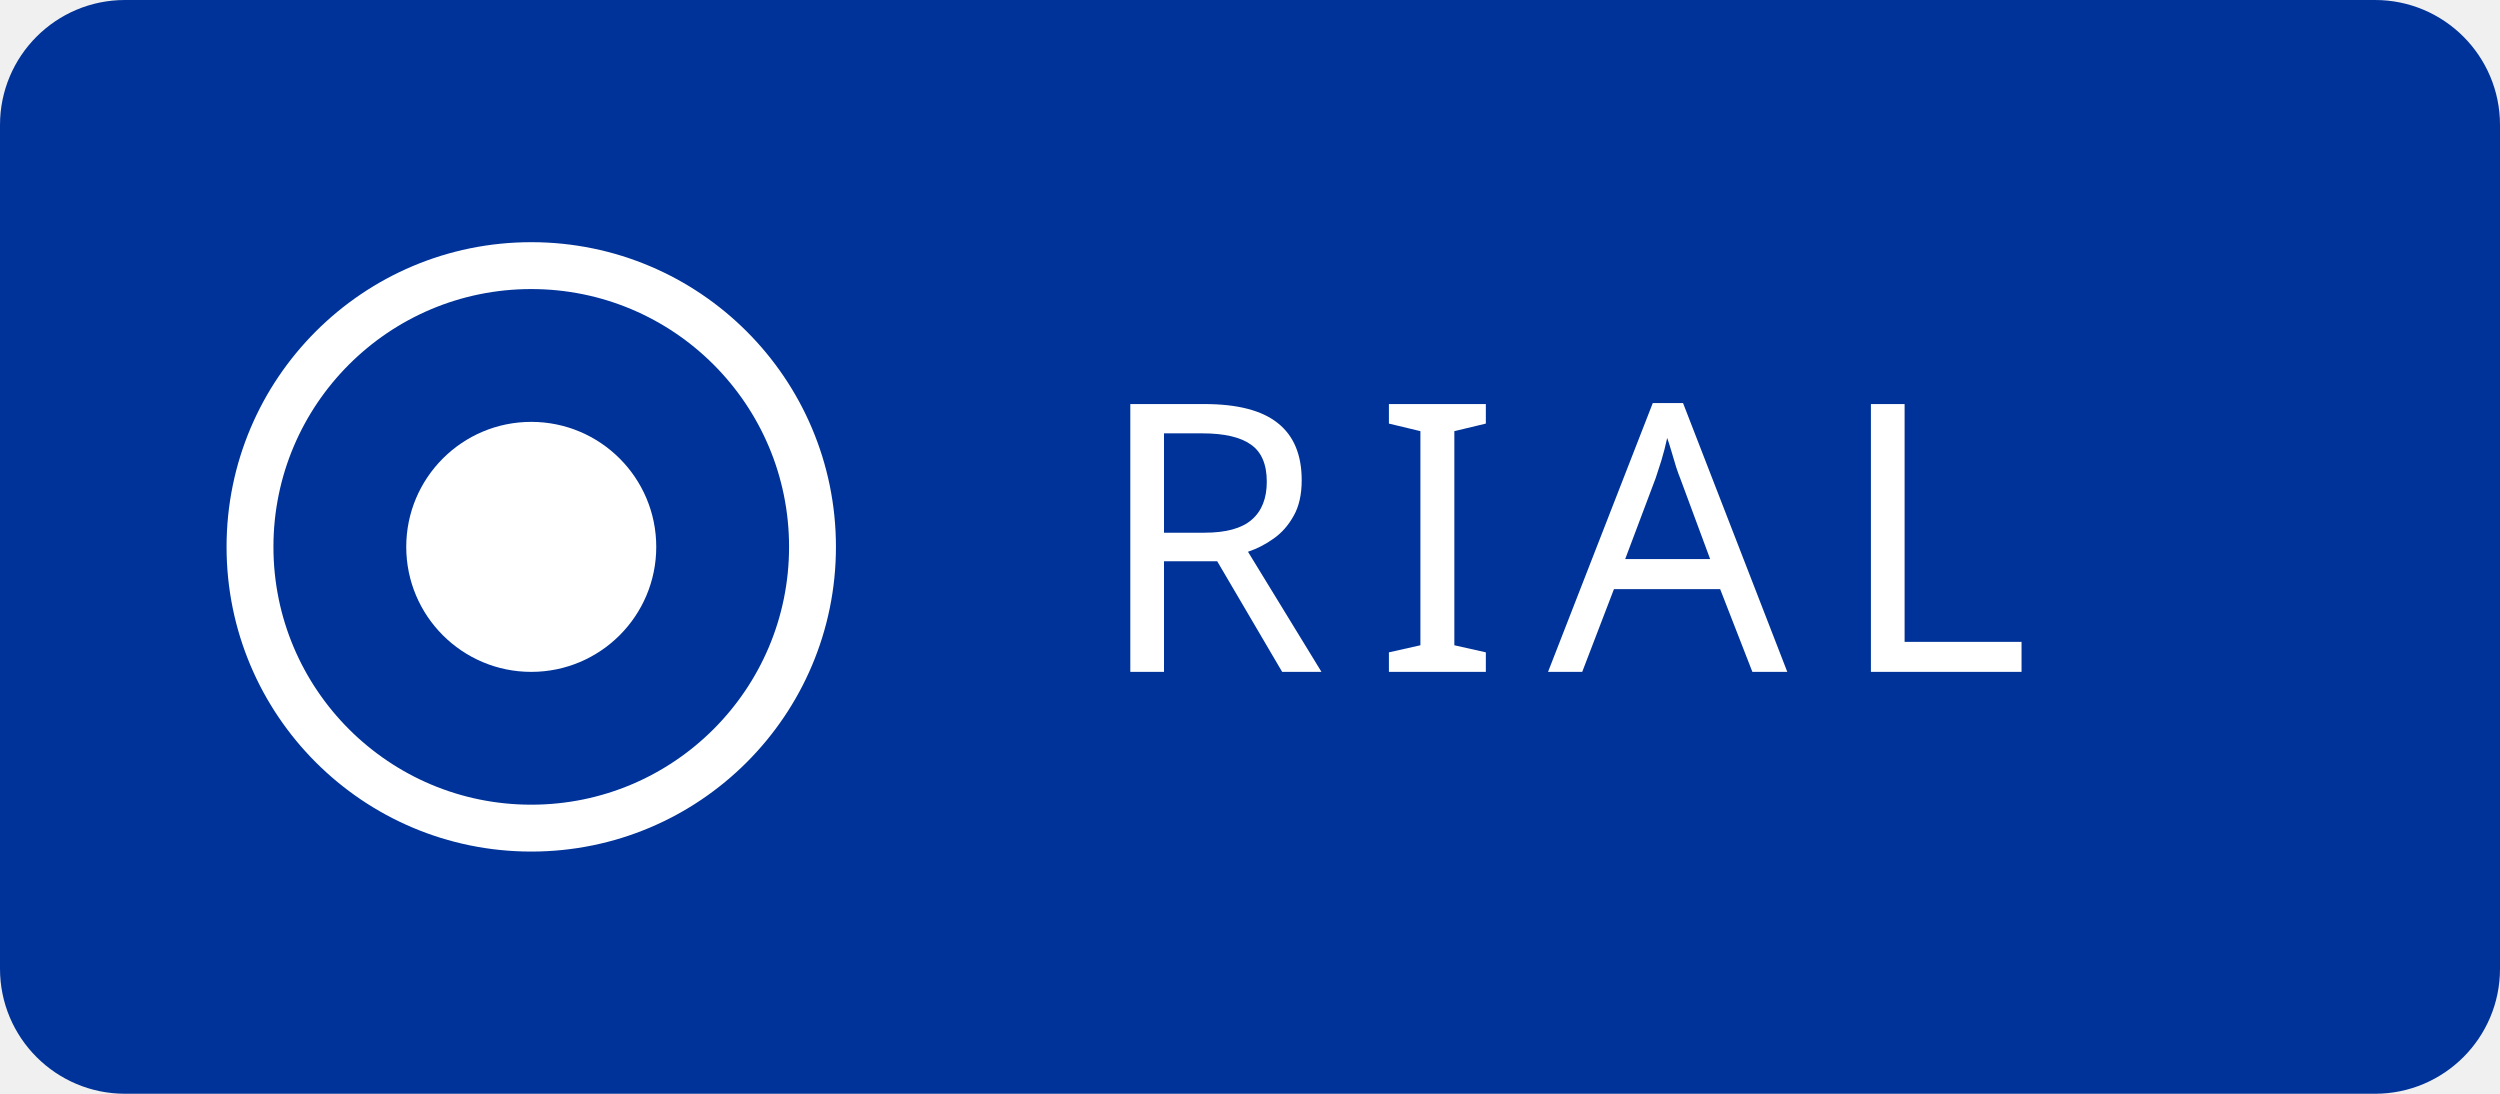
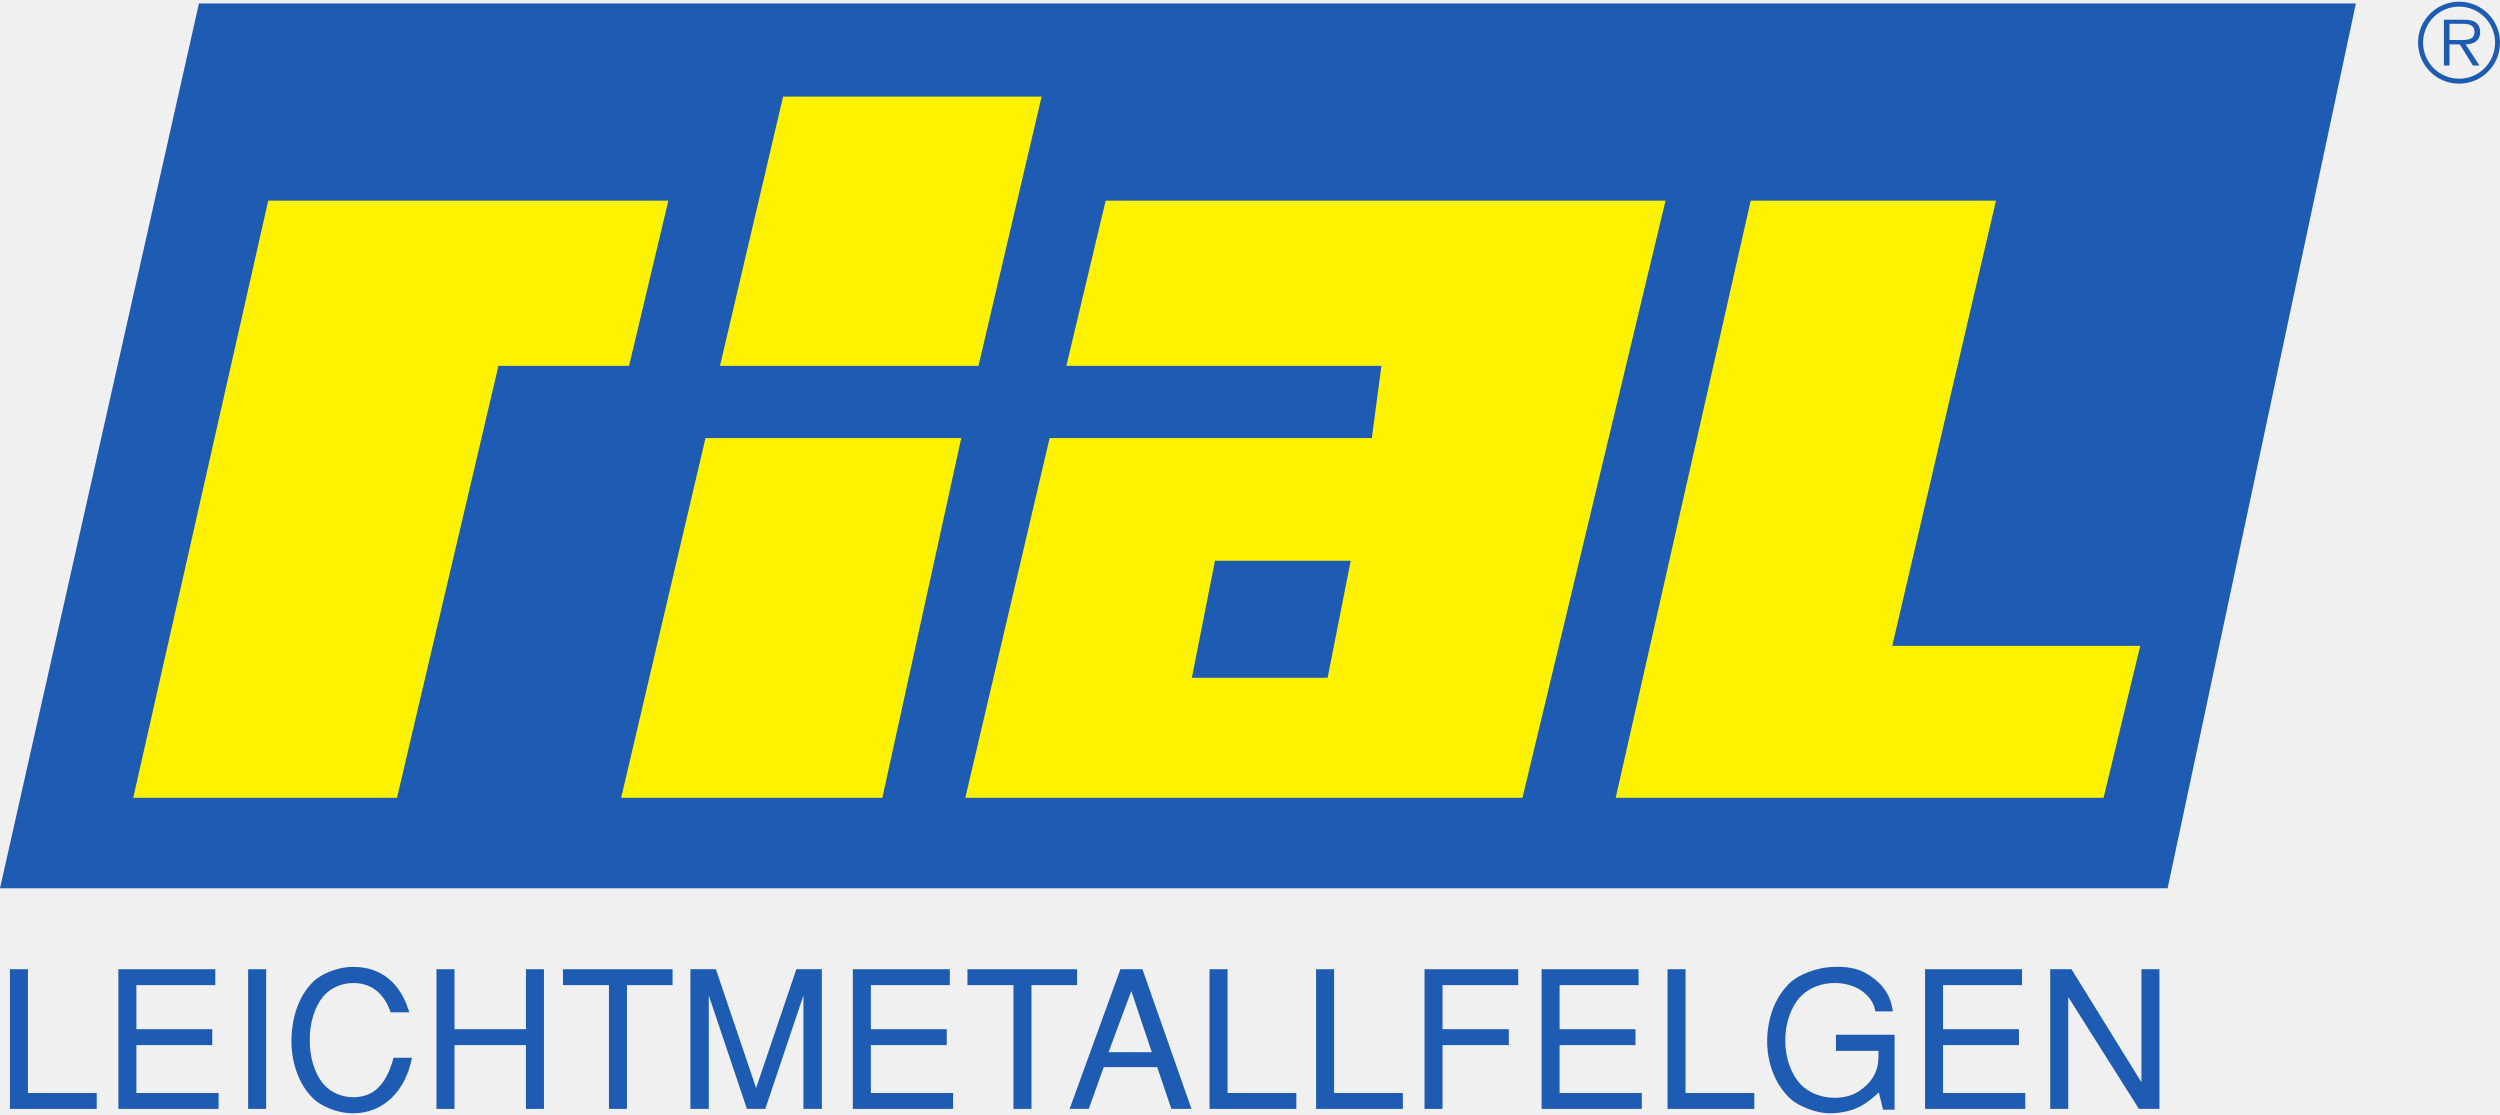
- <svg xmlns="http://www.w3.org/2000/svg" viewBox="0 0 160 70">
-   <rect width="160" height="70" rx="8" fill="#003399" />
-   <circle cx="34" cy="35" r="18" fill="none" stroke="#ffffff" stroke-width="3" />
-   <circle cx="34" cy="35" r="8" fill="#ffffff" />
-   <text x="100" y="43" fill="#ffffff" font-family="Impact, Arial Black, sans-serif" font-size="24" letter-spacing="3" text-anchor="middle">RIAL</text>
+ <svg xmlns="http://www.w3.org/2000/svg" version="1.0" id="svg2" xml:space="preserve" viewBox="0 0 500.00 223.00">
+   <defs id="defs6" />
+   <g transform="matrix(1.25,0,0,-1.25,-448.71,1120.546)" id="g12">
+     <path d="M 390.799,895.882 358.968,754.315 l 346.816,0 30.122,141.567 -345.108,0" id="path92" style="fill:#1e5cb3;fill-opacity:1;fill-rule:nonzero;stroke:none" />
+     <path d="m 401.885,864.326 -21.598,-95.534 42.2,0 c 0,0 16.013,68.175 16.233,69.11 0.928,0 20.896,0 20.896,0 l 6.289,26.424 -64.02,0" id="path94" style="fill:#fff200;fill-opacity:1;fill-rule:nonzero;stroke:none" />
+     <path d="m 484.267,880.984 -10.1,-43.082 41.358,0 10.1,43.082 -41.358,0" id="path96" style="fill:#fff200;fill-opacity:1;fill-rule:nonzero;stroke:none" />
+     <path d="m 471.847,826.349 -13.49,-57.557 41.787,0 12.625,57.557 -40.922,0" id="path98" style="fill:#fff200;fill-opacity:1;fill-rule:nonzero;stroke:none" />
+     <path d="m 535.875,864.326 -6.289,-26.426 c 0,0 49.047,0 50.409,0 -0.159,-1.186 -1.408,-10.629 -1.533,-11.553 -1.051,0 -51.553,0 -51.553,0 l -13.49,-57.557 89.145,0 22.886,95.536 -89.574,0 z m 35.511,-76.334 -21.721,0 3.697,18.73 21.721,0 -3.697,-18.73" id="path100" style="fill:#fff200;fill-opacity:1;fill-rule:nonzero;stroke:none" />
+     <path d="m 661.726,793.097 c 0.343,1.474 16.594,71.229 16.594,71.229 l -39.241,0 -21.598,-95.534 78.053,0 5.871,24.305 c 0,0 -38.194,0 -39.679,0" id="path102" style="fill:#fff200;fill-opacity:1;fill-rule:nonzero;stroke:none" />
+     <path d="m 360.556,741.362 0,-22.349 13.888,0 0,2.544 -11.007,0 0,19.805 -2.88,0" id="path104" style="fill:#1e5cb3;fill-opacity:1;fill-rule:nonzero;stroke:none" />
+     <path d="m 377.908,719.013 16.034,0 0,2.544 -13.152,0 0,7.664 12.139,0 0,2.546 -12.139,0 0,7.051 12.629,0 0,2.544 -15.512,0 0,-22.349" id="path106" style="fill:#1e5cb3;fill-opacity:1;fill-rule:nonzero;stroke:none" />
+     <path d="m 398.67,719.013 2.882,0 0,22.349 -2.882,0 0,-22.349 z" id="path108" style="fill:#1e5cb3;fill-opacity:1;fill-rule:nonzero;stroke:none" />
+     <path d="m 424.449,734.466 c -1.317,4.536 -4.384,7.325 -9.104,7.264 -2.789,-0.03 -5.242,-1.379 -6.194,-2.299 -2.605,-2.485 -3.525,-6.255 -3.555,-9.413 -0.032,-3.157 0.95,-6.928 3.555,-9.411 0.952,-0.92 3.405,-2.267 6.194,-2.299 5.088,-0.063 8.584,3.771 9.533,8.89 l -2.944,0 c -1.134,-4.261 -3.157,-6.315 -6.437,-6.315 -1.778,0 -3.587,0.704 -4.813,2.146 -1.317,1.561 -2.208,4.259 -2.146,6.987 -0.061,2.728 0.829,5.426 2.146,6.991 1.227,1.44 3.035,2.146 4.813,2.146 3.096,0 4.997,-1.872 5.978,-4.691 l 2.973,0" id="path110" style="fill:#1e5cb3;fill-opacity:1;fill-rule:nonzero;stroke:none" />
+     <path d="m 443.122,719.013 2.88,0 0,22.349 -2.88,0 0,-9.595 -11.434,0 0,9.595 -2.882,0 0,-22.349 2.882,0 0,10.208 11.434,0 0,-10.208" id="path112" style="fill:#1e5cb3;fill-opacity:1;fill-rule:nonzero;stroke:none" />
+     <path d="m 456.399,719.013 2.882,0 0,19.805 7.296,0 0,2.544 -17.535,0 0,-2.544 7.357,0 0,-19.805" id="path114" style="fill:#1e5cb3;fill-opacity:1;fill-rule:nonzero;stroke:none" />
+     <path d="m 481.416,719.013 6.101,18.149 0,-18.149 2.944,0 0,22.349 -4.077,0 -6.439,-19.007 -6.437,19.007 -4.077,0 0,-22.349 2.944,0 0,18.149 6.099,-18.149 2.944,0" id="path116" style="fill:#1e5cb3;fill-opacity:1;fill-rule:nonzero;stroke:none" />
+     <path d="m 495.426,719.013 16.032,0 0,2.544 -13.152,0 0,7.664 12.141,0 0,2.546 -12.141,0 0,7.051 12.631,0 0,2.544 -15.512,0 0,-22.349" id="path118" style="fill:#1e5cb3;fill-opacity:1;fill-rule:nonzero;stroke:none" />
+     <path d="m 521.122,719.013 2.882,0 0,19.805 7.296,0 0,2.544 -17.535,0 0,-2.544 7.357,0 0,-19.805" id="path120" style="fill:#1e5cb3;fill-opacity:1;fill-rule:nonzero;stroke:none" />
+     <path d="m 535.564,725.698 8.552,0 2.269,-6.685 3.219,0 -7.848,22.349 -3.525,0 -8.125,-22.349 3.066,0 2.392,6.685 z m 4.413,12.168 3.28,-9.779 -6.928,0 3.648,9.779" id="path122" style="fill:#1e5cb3;fill-opacity:1;fill-rule:evenodd;stroke:none" />
+     <path d="m 552.493,741.362 0,-22.349 13.888,0 0,2.544 -11.005,0 0,19.805 -2.882,0" id="path124" style="fill:#1e5cb3;fill-opacity:1;fill-rule:nonzero;stroke:none" />
+     <path d="m 569.54,741.362 0,-22.349 13.885,0 0,2.544 -11.005,0 0,19.805 -2.88,0" id="path126" style="fill:#1e5cb3;fill-opacity:1;fill-rule:nonzero;stroke:none" />
+     <path d="m 586.891,719.013 2.882,0 0,10.208 10.605,0 0,2.546 -10.605,0 0,7.051 12.109,0 0,2.544 -14.991,0 0,-22.349" id="path128" style="fill:#1e5cb3;fill-opacity:1;fill-rule:nonzero;stroke:none" />
+     <path d="m 605.624,719.013 16.032,0 0,2.544 -13.152,0 0,7.664 12.141,0 0,2.546 -12.141,0 0,7.051 12.631,0 0,2.544 -15.512,0 0,-22.349" id="path130" style="fill:#1e5cb3;fill-opacity:1;fill-rule:nonzero;stroke:none" />
+     <path d="m 625.773,741.362 0,-22.349 13.885,0 0,2.544 -11.005,0 0,19.805 -2.88,0" id="path132" style="fill:#1e5cb3;fill-opacity:1;fill-rule:nonzero;stroke:none" />
+     <path d="m 652.719,728.303 6.805,0 c -0.03,-1.379 0.338,-4.139 -3.096,-6.439 -1.011,-0.672 -2.299,-1.072 -3.923,-1.072 -1.992,0 -4.048,0.706 -5.426,2.146 -1.501,1.563 -2.514,4.293 -2.453,7.021 -0.061,2.758 0.952,5.486 2.453,7.051 1.379,1.44 3.434,2.146 5.426,2.146 4.139,0 6.344,-2.669 6.499,-4.538 l 2.821,0 c -0.216,1.44 -0.738,4.168 -4.538,6.224 -1.256,0.672 -3.096,0.979 -4.781,0.888 -3.098,-0.03 -5.794,-1.379 -6.869,-2.299 -2.88,-2.512 -3.891,-6.315 -3.923,-9.504 -0.03,-3.157 1.043,-6.96 3.923,-9.472 1.074,-0.92 3.895,-2.178 6.071,-2.146 4.291,0.059 6.131,1.776 7.877,3.341 l 0.675,-2.76 1.84,0 0,11.989 -9.381,0 0,-2.576" id="path134" style="fill:#1e5cb3;fill-opacity:1;fill-rule:nonzero;stroke:none" />
+     <path d="m 666.979,719.013 16.032,0 0,2.544 -13.152,0 0,7.664 12.141,0 0,2.546 -12.141,0 0,7.051 12.631,0 0,2.544 -15.512,0 0,-22.349" id="path136" style="fill:#1e5cb3;fill-opacity:1;fill-rule:nonzero;stroke:none" />
+     <path d="m 704.479,719.013 0,22.349 -2.882,0 0,-18.087 -11.191,18.087 -3.403,0 0,-22.349 2.882,0 0,17.906 11.312,-17.906 3.282,0" id="path138" style="fill:#1e5cb3;fill-opacity:1;fill-rule:nonzero;stroke:none" />
+     <path d="m 752.429,883.052 c 3.62,0 6.539,2.935 6.539,6.575 0,3.604 -2.918,6.539 -6.539,6.539 -3.637,0 -6.573,-2.935 -6.573,-6.539 0,-3.639 2.935,-6.575 6.573,-6.575 z m 0,0.791 c -3.193,0 -5.767,2.574 -5.767,5.784 0,3.174 2.574,5.748 5.767,5.748 3.174,0 5.75,-2.574 5.75,-5.748 0,-3.21 -2.576,-5.784 -5.75,-5.784 z m 1.047,5.492 c 1.305,0.034 2.318,0.565 2.318,2.007 0,0.618 -0.275,1.271 -0.825,1.58 -0.55,0.326 -1.165,0.36 -1.785,0.36 l -3.193,0 0,-7.328 0.895,0 0,3.381 1.647,0 2.094,-3.381 1.064,0 -2.214,3.381 z m -2.591,0.702 0,2.593 2.094,0 c 0.909,0 1.903,-0.137 1.903,-1.271 0,-1.493 -1.595,-1.322 -2.624,-1.322 l -1.372,0" id="path140" style="fill:#1e5cb3;fill-opacity:1;fill-rule:evenodd;stroke:none" />
+   </g>
</svg>
